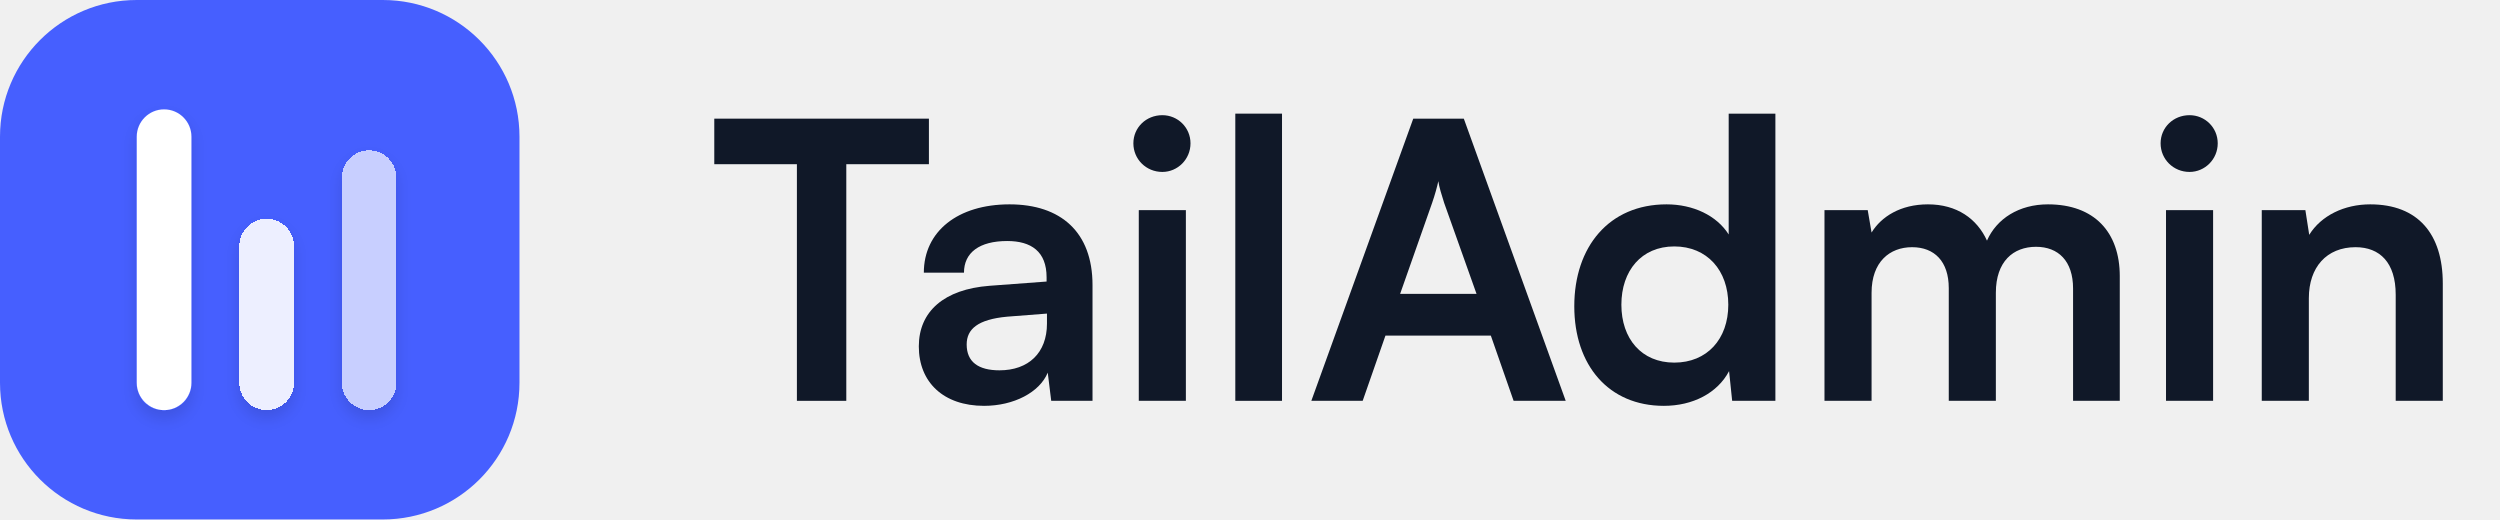
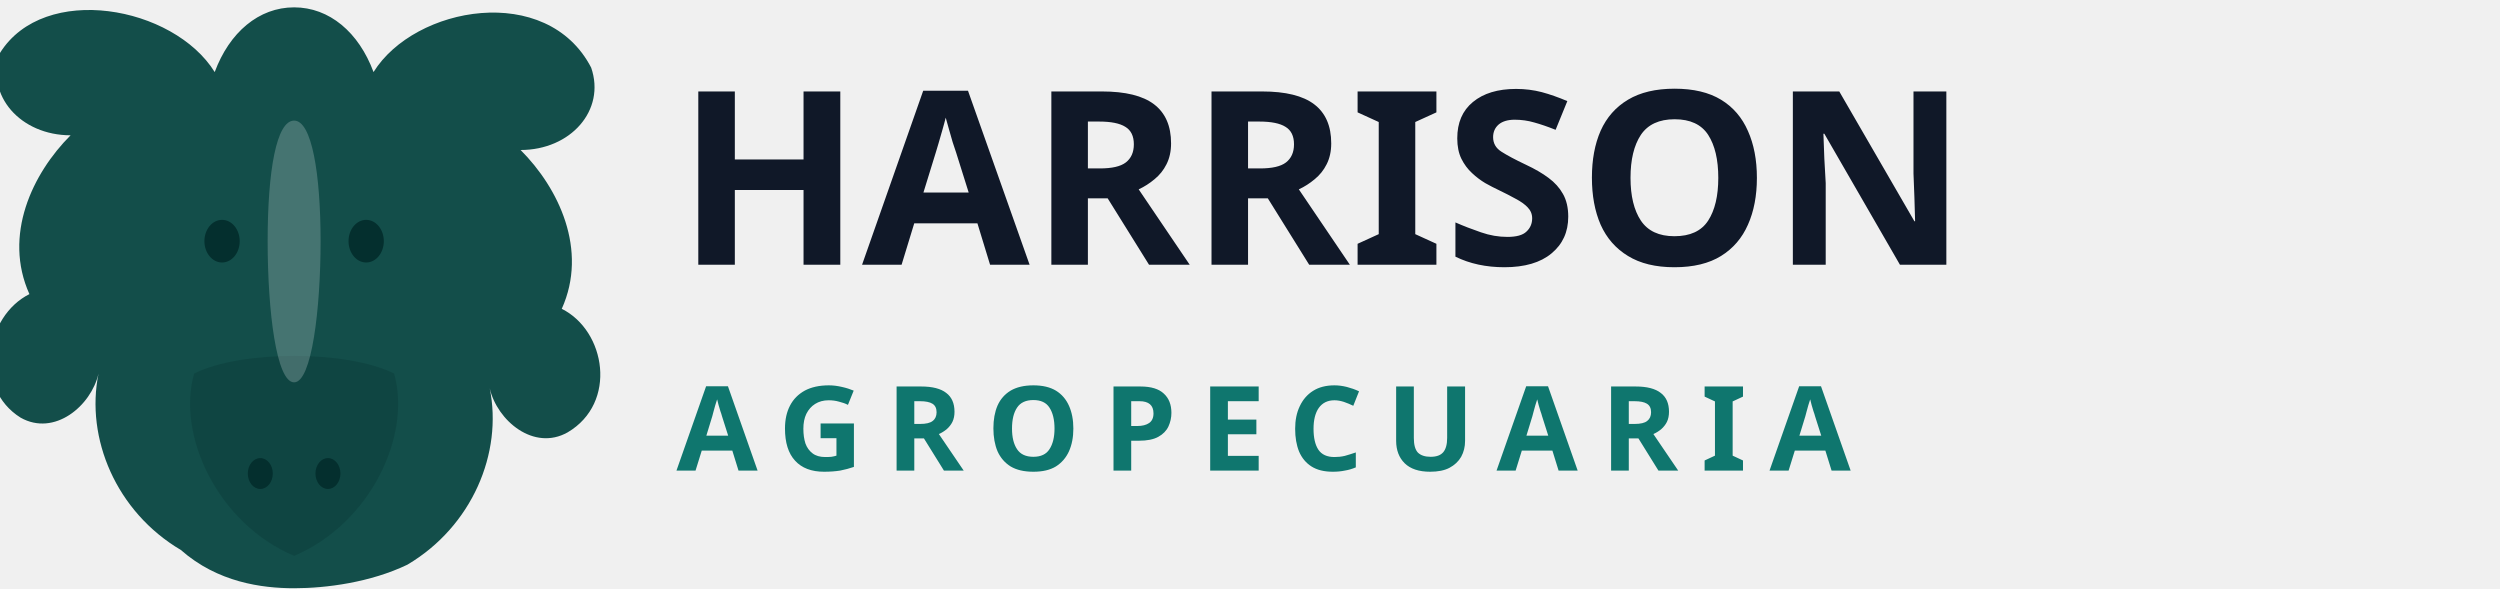
- <svg xmlns="http://www.w3.org/2000/svg" width="154" height="32" viewBox="0 0 154 32" fill="none">
-   <path d="M0 8.421C0 3.77 3.77 0 8.421 0H23.579C28.23 0 32 3.77 32 8.421V23.579C32 28.23 28.23 32 23.579 32H8.421C3.77 32 0 28.23 0 23.579V8.421Z" fill="#465FFF" />
-   <g filter="url(#filter0_d_1624_24907)">
-     <path d="M8.424 8.422C8.424 7.491 9.178 6.737 10.108 6.737V6.737C11.038 6.737 11.792 7.491 11.792 8.422V23.579C11.792 24.51 11.038 25.264 10.108 25.264V25.264C9.178 25.264 8.424 24.51 8.424 23.579V8.422Z" fill="white" />
-   </g>
-   <g filter="url(#filter1_d_1624_24907)">
-     <path d="M14.742 15.157C14.742 14.227 15.496 13.473 16.426 13.473V13.473C17.357 13.473 18.111 14.227 18.111 15.157V23.578C18.111 24.508 17.357 25.262 16.426 25.262V25.262C15.496 25.262 14.742 24.508 14.742 23.578V15.157Z" fill="white" fill-opacity="0.9" shape-rendering="crispEdges" />
-   </g>
-   <g filter="url(#filter2_d_1624_24907)">
-     <path d="M21.055 10.946C21.055 10.016 21.809 9.262 22.739 9.262V9.262C23.669 9.262 24.423 10.016 24.423 10.946V23.578C24.423 24.508 23.669 25.262 22.739 25.262V25.262C21.809 25.262 21.055 24.508 21.055 23.578V10.946Z" fill="white" fill-opacity="0.7" shape-rendering="crispEdges" />
-   </g>
-   <path d="M44 10.115H49.089V24.691H52.132V10.115H57.221V7.309H44V10.115Z" fill="#101828" />
-   <path d="M60.617 25C62.448 25 64.042 24.168 64.541 22.955L64.755 24.691H67.299V17.558C67.299 14.3 65.349 12.588 62.187 12.588C59.001 12.588 56.908 14.252 56.908 16.797H59.381C59.381 15.56 60.332 14.847 62.044 14.847C63.519 14.847 64.47 15.489 64.47 17.082V17.343L60.95 17.605C58.168 17.819 56.599 19.174 56.599 21.338C56.599 23.549 58.121 25 60.617 25ZM61.569 22.812C60.261 22.812 59.547 22.289 59.547 21.219C59.547 20.268 60.237 19.674 62.044 19.507L64.493 19.317V19.935C64.493 21.742 63.352 22.812 61.569 22.812Z" fill="#101828" />
-   <path d="M71.6 10.591C72.551 10.591 73.335 9.806 73.335 8.831C73.335 7.856 72.551 7.095 71.6 7.095C70.601 7.095 69.816 7.856 69.816 8.831C69.816 9.806 70.601 10.591 71.6 10.591ZM70.149 24.691H73.05V12.944H70.149V24.691Z" fill="#101828" />
-   <path d="M78.972 24.691V7H76.095V24.691H78.972Z" fill="#101828" />
-   <path d="M83.941 24.691L85.344 20.672H91.835L93.238 24.691H96.448L90.171 7.309H87.056L80.778 24.691H83.941ZM88.221 12.493C88.387 12.017 88.53 11.494 88.601 11.161C88.649 11.518 88.815 12.041 88.958 12.493L90.955 18.104H86.247L88.221 12.493Z" fill="#101828" />
-   <path d="M102.493 25C104.276 25 105.798 24.215 106.511 22.86L106.701 24.691H109.364V7H106.487V14.443C105.75 13.277 104.3 12.588 102.659 12.588C99.116 12.588 96.976 15.203 96.976 18.865C96.976 22.503 99.092 25 102.493 25ZM103.135 22.337C101.113 22.337 99.877 20.863 99.877 18.77C99.877 16.678 101.113 15.18 103.135 15.18C105.156 15.18 106.463 16.654 106.463 18.77C106.463 20.886 105.156 22.337 103.135 22.337Z" fill="#101828" />
-   <path d="M115.289 24.691V18.033C115.289 16.131 116.406 15.227 117.785 15.227C119.164 15.227 120.044 16.107 120.044 17.748V24.691H122.945V18.033C122.945 16.107 124.015 15.203 125.418 15.203C126.797 15.203 127.701 16.083 127.701 17.771V24.691H130.578V17.011C130.578 14.3 129.008 12.588 126.155 12.588C124.372 12.588 122.993 13.468 122.398 14.823C121.78 13.468 120.543 12.588 118.76 12.588C117.072 12.588 115.883 13.349 115.289 14.324L115.051 12.944H112.388V24.691H115.289Z" fill="#101828" />
-   <path d="M134.876 10.591C135.827 10.591 136.612 9.806 136.612 8.831C136.612 7.856 135.827 7.095 134.876 7.095C133.877 7.095 133.093 7.856 133.093 8.831C133.093 9.806 133.877 10.591 134.876 10.591ZM133.426 24.691H136.327V12.944H133.426V24.691Z" fill="#101828" />
-   <path d="M142.225 24.691V18.366C142.225 16.464 143.318 15.227 145.102 15.227C146.6 15.227 147.575 16.178 147.575 18.152V24.691H150.476V17.462C150.476 14.419 148.954 12.588 146.005 12.588C144.412 12.588 142.985 13.277 142.248 14.466L142.011 12.944H139.324V24.691H142.225Z" fill="#101828" />
-   <defs>
-     <filter id="filter0_d_1624_24907" x="7.424" y="6.237" width="5.368" height="20.526" filterUnits="userSpaceOnUse" color-interpolation-filters="sRGB">
-       <feFlood flood-opacity="0" result="BackgroundImageFix" />
-       <feColorMatrix in="SourceAlpha" type="matrix" values="0 0 0 0 0 0 0 0 0 0 0 0 0 0 0 0 0 0 127 0" result="hardAlpha" />
-       <feOffset dy="0.5" />
-       <feGaussianBlur stdDeviation="0.5" />
-       <feComposite in2="hardAlpha" operator="out" />
-       <feColorMatrix type="matrix" values="0 0 0 0 0 0 0 0 0 0 0 0 0 0 0 0 0 0 0.12 0" />
-       <feBlend mode="normal" in2="BackgroundImageFix" result="effect1_dropShadow_1624_24907" />
-       <feBlend mode="normal" in="SourceGraphic" in2="effect1_dropShadow_1624_24907" result="shape" />
-     </filter>
-     <filter id="filter1_d_1624_24907" x="13.742" y="12.973" width="5.368" height="13.79" filterUnits="userSpaceOnUse" color-interpolation-filters="sRGB">
-       <feFlood flood-opacity="0" result="BackgroundImageFix" />
-       <feColorMatrix in="SourceAlpha" type="matrix" values="0 0 0 0 0 0 0 0 0 0 0 0 0 0 0 0 0 0 127 0" result="hardAlpha" />
-       <feOffset dy="0.5" />
-       <feGaussianBlur stdDeviation="0.5" />
-       <feComposite in2="hardAlpha" operator="out" />
-       <feColorMatrix type="matrix" values="0 0 0 0 0 0 0 0 0 0 0 0 0 0 0 0 0 0 0.12 0" />
-       <feBlend mode="normal" in2="BackgroundImageFix" result="effect1_dropShadow_1624_24907" />
-       <feBlend mode="normal" in="SourceGraphic" in2="effect1_dropShadow_1624_24907" result="shape" />
-     </filter>
-     <filter id="filter2_d_1624_24907" x="20.055" y="8.762" width="5.368" height="18" filterUnits="userSpaceOnUse" color-interpolation-filters="sRGB">
-       <feFlood flood-opacity="0" result="BackgroundImageFix" />
-       <feColorMatrix in="SourceAlpha" type="matrix" values="0 0 0 0 0 0 0 0 0 0 0 0 0 0 0 0 0 0 127 0" result="hardAlpha" />
-       <feOffset dy="0.5" />
-       <feGaussianBlur stdDeviation="0.5" />
-       <feComposite in2="hardAlpha" operator="out" />
-       <feColorMatrix type="matrix" values="0 0 0 0 0 0 0 0 0 0 0 0 0 0 0 0 0 0 0.12 0" />
-       <feBlend mode="normal" in2="BackgroundImageFix" result="effect1_dropShadow_1624_24907" />
-       <feBlend mode="normal" in="SourceGraphic" in2="effect1_dropShadow_1624_24907" result="shape" />
-     </filter>
-   </defs>
+ <svg xmlns="http://www.w3.org/2000/svg" width="170" height="40" viewBox="0 0 170 40" fill="none">
+   <path fill="#134E4A" d="M20 .5c2.4 0 4.4 1.7 5.4 4.4C28.2.4 37.2-1.2 40.2 4.6c1 2.9-1.4 5.6-4.8 5.6 2.6 2.6 4.6 6.8 2.8 10.8 3 1.5 3.8 6.4.4 8.4-2.3 1.3-4.8-.8-5.3-3 .9 4.4-1.2 9.4-5.6 12C25.2 39.6 22.2 40 20 40s-5.2-.4-7.7-2.6c-4.4-2.6-6.5-7.6-5.6-12-.5 2.2-3 4.3-5.3 3C-1.8 26.4-1 21.5 2 20c-1.8-4 0.2-8.2 2.8-10.8C1.4 9.2-1 6.5 0 3.6 3-1.2 11.8.4 14.6 4.9 15.6 2.2 17.6.5 20 .5Z" />
+   <path fill="#042F2E" opacity=".28" d="M13.2 25.4c3.2-1.6 10.4-1.6 13.6 0 1.2 4.2-1.6 10.2-6.8 12.4-5.2-2.2-8-8.2-6.8-12.4Z" />
+   <path fill="#F8FAFC" opacity=".22" d="M20 8.2c1.2 0 1.8 3.6 1.8 8.2S21.2 26 20 26s-1.8-4.8-1.8-9.6 0.6-8.2 1.8-8.2Z" />
+   <ellipse cx="15.1" cy="16.4" rx="1.2" ry="1.45" fill="#042F2E" />
+   <ellipse cx="24.9" cy="16.4" rx="1.2" ry="1.45" fill="#042F2E" />
+   <ellipse cx="17.7" cy="32.2" rx=".85" ry="1.05" fill="#042F2E" />
+   <ellipse cx="22.3" cy="32.2" rx=".85" ry="1.05" fill="#042F2E" />
+   <text x="46" y="18" fill="#101828" font-family="Segoe UI, system-ui, sans-serif" font-size="16.5" font-weight="700">HARRISON</text>
+   <text x="46" y="32" fill="#0F766E" font-family="Segoe UI, system-ui, sans-serif" font-size="8" font-weight="600" letter-spacing="1.55">AGROPECUARIA</text>
</svg>
